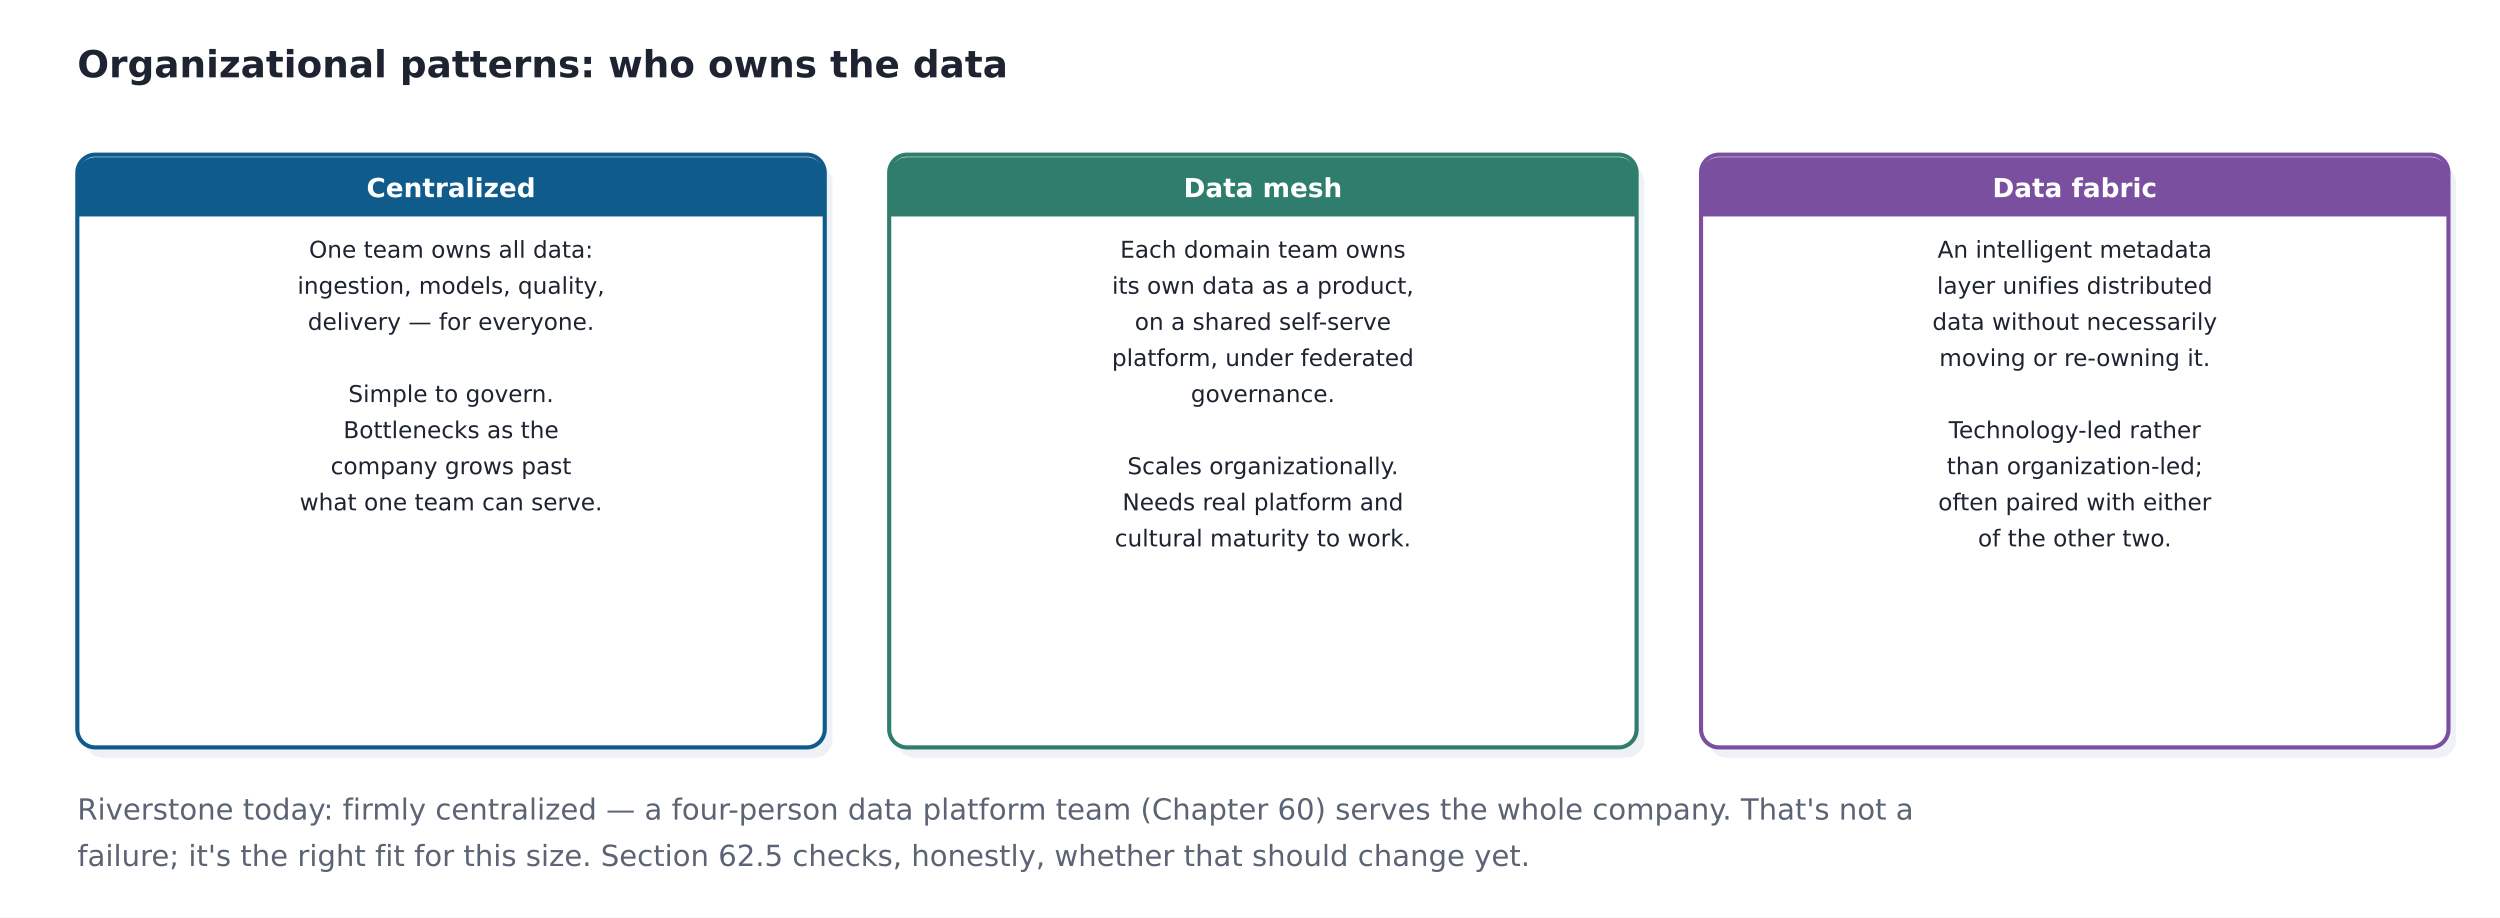
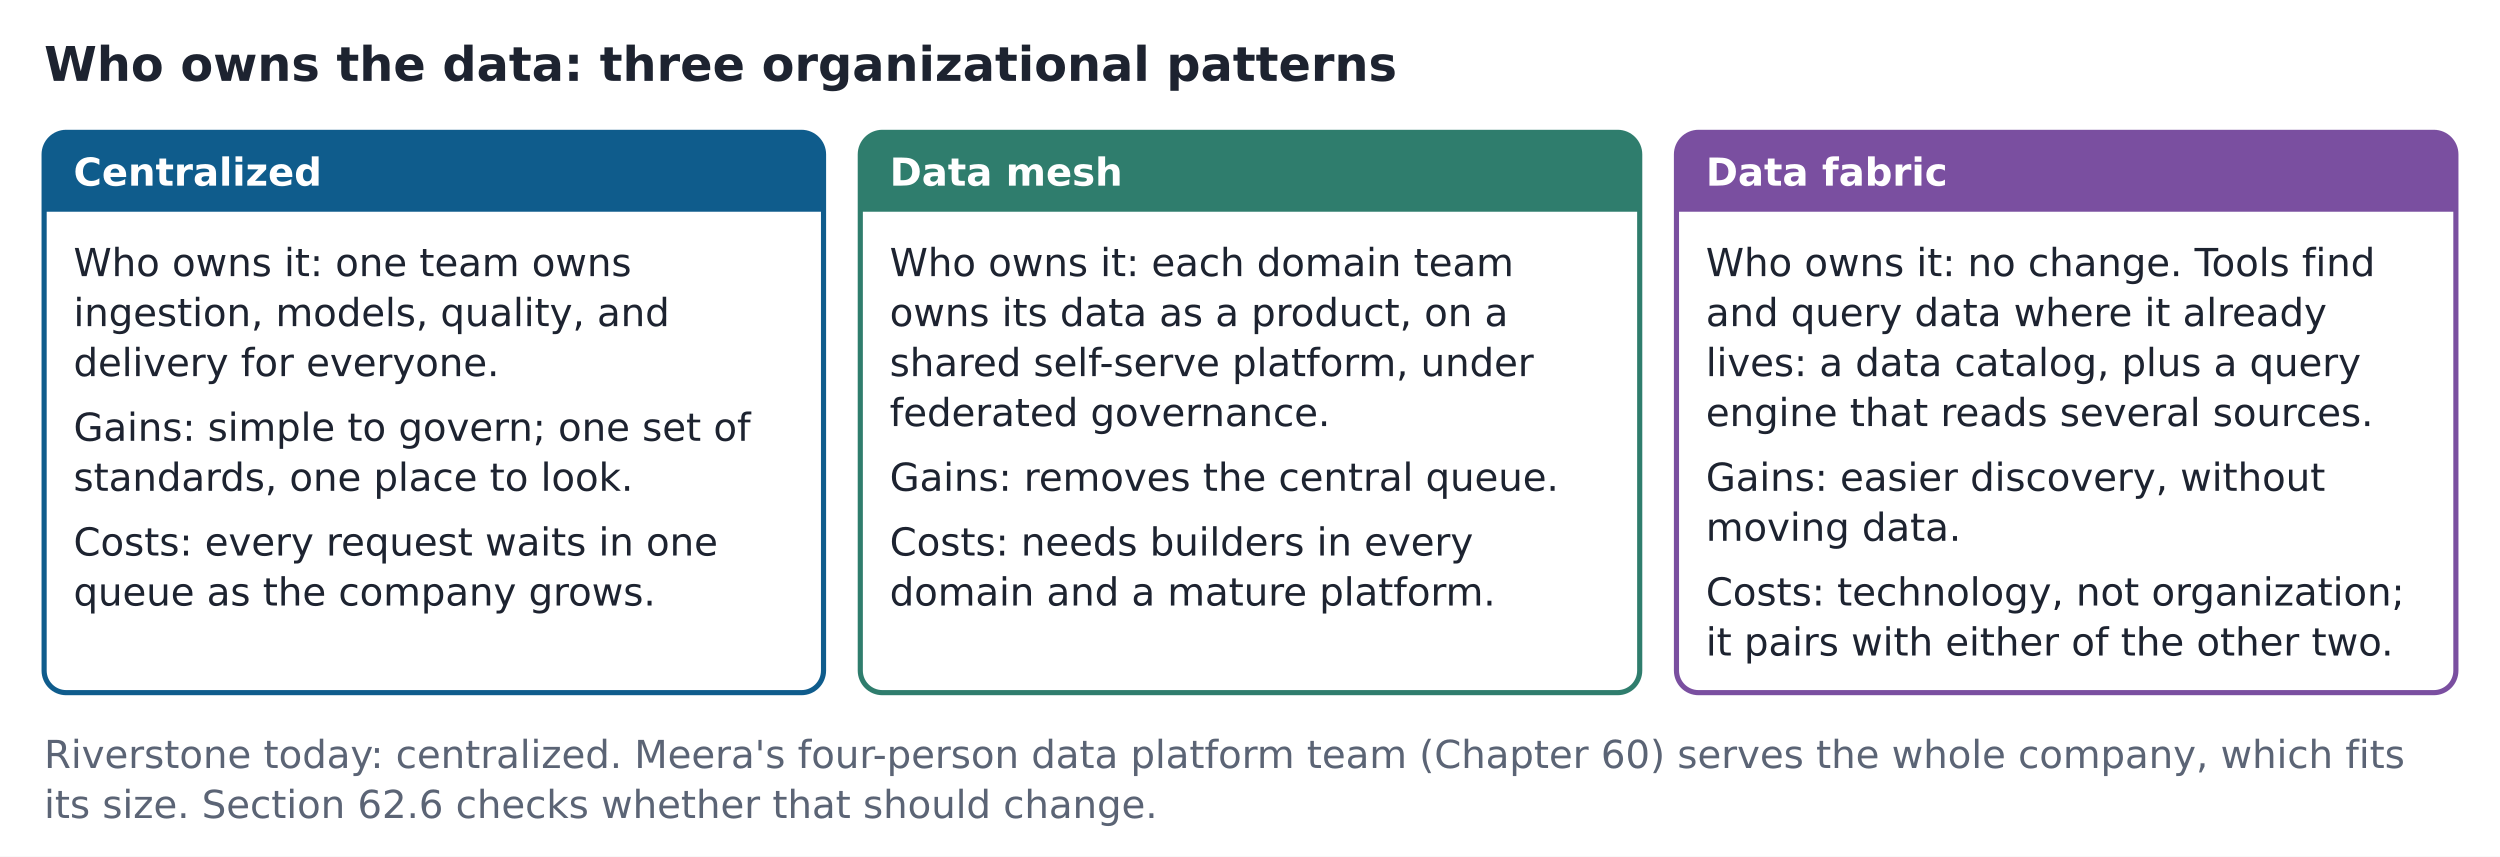
- <svg xmlns="http://www.w3.org/2000/svg" width="970" height="356" viewBox="0 0 970 356" font-family="DejaVu Sans, Arial, sans-serif">
-   <rect width="970" height="356" fill="#ffffff" />
-   <text x="30" y="30" font-size="14.5" fill="#1d2330" font-weight="bold" text-anchor="start" font-family="Poppins, DejaVu Sans, sans-serif">Organizational patterns: who owns the data</text>
-   <rect x="33" y="64" width="290" height="230" rx="7" fill="#eef2f7" stroke="none" stroke-width="1" />
-   <rect x="30" y="60" width="290" height="230" rx="7" fill="#fff" stroke="#0f5c8c" stroke-width="1.6" />
-   <path d="M30,68 a7,7 0 0 1 7,-7 H313 a7,7 0 0 1 7,7 V84 H30 Z" fill="#0f5c8c" />
-   <text x="175.0" y="76.5" font-size="10.2" fill="#fff" font-weight="bold" text-anchor="middle" font-family="Poppins, DejaVu Sans, sans-serif">Centralized</text>
-   <text x="175.0" y="100" font-size="9.0" fill="#1d2330" font-weight="normal" text-anchor="middle">One team owns all data:</text>
-   <text x="175.0" y="114" font-size="9.0" fill="#1d2330" font-weight="normal" text-anchor="middle">ingestion, models, quality,</text>
-   <text x="175.0" y="128" font-size="9.0" fill="#1d2330" font-weight="normal" text-anchor="middle">delivery — for everyone.</text>
-   <text x="175.0" y="142" font-size="9.0" fill="#1d2330" font-weight="normal" text-anchor="middle" />
-   <text x="175.0" y="156" font-size="9.0" fill="#1d2330" font-weight="normal" text-anchor="middle">Simple to govern.</text>
-   <text x="175.0" y="170" font-size="9.0" fill="#1d2330" font-weight="normal" text-anchor="middle">Bottlenecks as the</text>
-   <text x="175.0" y="184" font-size="9.0" fill="#1d2330" font-weight="normal" text-anchor="middle">company grows past</text>
-   <text x="175.0" y="198" font-size="9.0" fill="#1d2330" font-weight="normal" text-anchor="middle">what one team can serve.</text>
-   <rect x="348" y="64" width="290" height="230" rx="7" fill="#eef2f7" stroke="none" stroke-width="1" />
-   <rect x="345" y="60" width="290" height="230" rx="7" fill="#fff" stroke="#2f7d6d" stroke-width="1.6" />
-   <path d="M345,68 a7,7 0 0 1 7,-7 H628 a7,7 0 0 1 7,7 V84 H345 Z" fill="#2f7d6d" />
-   <text x="490.0" y="76.5" font-size="10.2" fill="#fff" font-weight="bold" text-anchor="middle" font-family="Poppins, DejaVu Sans, sans-serif">Data mesh</text>
-   <text x="490.0" y="100" font-size="9.0" fill="#1d2330" font-weight="normal" text-anchor="middle">Each domain team owns</text>
-   <text x="490.0" y="114" font-size="9.0" fill="#1d2330" font-weight="normal" text-anchor="middle">its own data as a product,</text>
-   <text x="490.0" y="128" font-size="9.0" fill="#1d2330" font-weight="normal" text-anchor="middle">on a shared self-serve</text>
-   <text x="490.0" y="142" font-size="9.0" fill="#1d2330" font-weight="normal" text-anchor="middle">platform, under federated</text>
-   <text x="490.0" y="156" font-size="9.0" fill="#1d2330" font-weight="normal" text-anchor="middle">governance.</text>
-   <text x="490.0" y="170" font-size="9.0" fill="#1d2330" font-weight="normal" text-anchor="middle" />
-   <text x="490.0" y="184" font-size="9.0" fill="#1d2330" font-weight="normal" text-anchor="middle">Scales organizationally.</text>
-   <text x="490.0" y="198" font-size="9.0" fill="#1d2330" font-weight="normal" text-anchor="middle">Needs real platform and</text>
-   <text x="490.0" y="212" font-size="9.0" fill="#1d2330" font-weight="normal" text-anchor="middle">cultural maturity to work.</text>
-   <rect x="663" y="64" width="290" height="230" rx="7" fill="#eef2f7" stroke="none" stroke-width="1" />
-   <rect x="660" y="60" width="290" height="230" rx="7" fill="#fff" stroke="#7a4fa0" stroke-width="1.6" />
-   <path d="M660,68 a7,7 0 0 1 7,-7 H943 a7,7 0 0 1 7,7 V84 H660 Z" fill="#7a4fa0" />
-   <text x="805.0" y="76.5" font-size="10.2" fill="#fff" font-weight="bold" text-anchor="middle" font-family="Poppins, DejaVu Sans, sans-serif">Data fabric</text>
-   <text x="805.0" y="100" font-size="9.0" fill="#1d2330" font-weight="normal" text-anchor="middle">An intelligent metadata</text>
-   <text x="805.0" y="114" font-size="9.0" fill="#1d2330" font-weight="normal" text-anchor="middle">layer unifies distributed</text>
-   <text x="805.0" y="128" font-size="9.0" fill="#1d2330" font-weight="normal" text-anchor="middle">data without necessarily</text>
-   <text x="805.0" y="142" font-size="9.0" fill="#1d2330" font-weight="normal" text-anchor="middle">moving or re-owning it.</text>
-   <text x="805.0" y="156" font-size="9.0" fill="#1d2330" font-weight="normal" text-anchor="middle" />
-   <text x="805.0" y="170" font-size="9.0" fill="#1d2330" font-weight="normal" text-anchor="middle">Technology-led rather</text>
-   <text x="805.0" y="184" font-size="9.0" fill="#1d2330" font-weight="normal" text-anchor="middle">than organization-led;</text>
-   <text x="805.0" y="198" font-size="9.0" fill="#1d2330" font-weight="normal" text-anchor="middle">often paired with either</text>
-   <text x="805.0" y="212" font-size="9.0" fill="#1d2330" font-weight="normal" text-anchor="middle">of the other two.</text>
-   <text x="30" y="318" font-size="11.3" fill="#5b6475" font-weight="normal" text-anchor="start">Riverstone today: firmly centralized — a four-person data platform team (Chapter 60) serves the whole company. That's not a</text>
-   <text x="30" y="336" font-size="11.3" fill="#5b6475" font-weight="normal" text-anchor="start">failure; it's the right fit for this size. Section 62.5 checks, honestly, whether that should change yet.</text>
+ <svg xmlns="http://www.w3.org/2000/svg" width="680" height="233" viewBox="0 0 680 233" font-family="DejaVu Sans, Arial, sans-serif">
+   <rect width="680" height="233" fill="#ffffff" />
+   <text x="12" y="22" font-size="13" fill="#1d2330" font-weight="bold" text-anchor="start" font-family="Poppins, DejaVu Sans, sans-serif">Who owns the data: three organizational patterns</text>
+   <rect x="12.0" y="36" width="212.0" height="152.4" rx="6" fill="#fff" stroke="#0f5c8c" stroke-width="1.4" />
+   <path d="M12.0,42 a6,6 0 0 1 6,-6 H218.0 a6,6 0 0 1 6,6 V57.6 H12.0 Z" fill="#0f5c8c" />
+   <text x="20.0" y="50.5" font-size="10.5" fill="#fff" font-weight="bold" text-anchor="start">Centralized</text>
+   <text x="20.0" y="75.1" font-size="10.5" fill="#1d2330" font-weight="normal" text-anchor="start">Who owns it: one team owns</text>
+   <text x="20.0" y="88.7" font-size="10.5" fill="#1d2330" font-weight="normal" text-anchor="start">ingestion, models, quality, and</text>
+   <text x="20.0" y="102.3" font-size="10.5" fill="#1d2330" font-weight="normal" text-anchor="start">delivery for everyone.</text>
+   <text x="20.0" y="119.9" font-size="10.5" fill="#1d2330" font-weight="normal" text-anchor="start">Gains: simple to govern; one set of</text>
+   <text x="20.0" y="133.5" font-size="10.5" fill="#1d2330" font-weight="normal" text-anchor="start">standards, one place to look.</text>
+   <text x="20.0" y="151.1" font-size="10.5" fill="#1d2330" font-weight="normal" text-anchor="start">Costs: every request waits in one</text>
+   <text x="20.0" y="164.7" font-size="10.5" fill="#1d2330" font-weight="normal" text-anchor="start">queue as the company grows.</text>
+   <rect x="234.0" y="36" width="212.0" height="152.4" rx="6" fill="#fff" stroke="#2f7d6d" stroke-width="1.4" />
+   <path d="M234.0,42 a6,6 0 0 1 6,-6 H440.0 a6,6 0 0 1 6,6 V57.6 H234.0 Z" fill="#2f7d6d" />
+   <text x="242.0" y="50.5" font-size="10.5" fill="#fff" font-weight="bold" text-anchor="start">Data mesh</text>
+   <text x="242.0" y="75.1" font-size="10.5" fill="#1d2330" font-weight="normal" text-anchor="start">Who owns it: each domain team</text>
+   <text x="242.0" y="88.7" font-size="10.5" fill="#1d2330" font-weight="normal" text-anchor="start">owns its data as a product, on a</text>
+   <text x="242.0" y="102.3" font-size="10.5" fill="#1d2330" font-weight="normal" text-anchor="start">shared self-serve platform, under</text>
+   <text x="242.0" y="115.9" font-size="10.5" fill="#1d2330" font-weight="normal" text-anchor="start">federated governance.</text>
+   <text x="242.0" y="133.5" font-size="10.5" fill="#1d2330" font-weight="normal" text-anchor="start">Gains: removes the central queue.</text>
+   <text x="242.0" y="151.1" font-size="10.5" fill="#1d2330" font-weight="normal" text-anchor="start">Costs: needs builders in every</text>
+   <text x="242.0" y="164.7" font-size="10.5" fill="#1d2330" font-weight="normal" text-anchor="start">domain and a mature platform.</text>
+   <rect x="456.0" y="36" width="212.0" height="152.4" rx="6" fill="#fff" stroke="#7a4fa0" stroke-width="1.4" />
+   <path d="M456.0,42 a6,6 0 0 1 6,-6 H662.0 a6,6 0 0 1 6,6 V57.6 H456.0 Z" fill="#7a4fa0" />
+   <text x="464.0" y="50.5" font-size="10.5" fill="#fff" font-weight="bold" text-anchor="start">Data fabric</text>
+   <text x="464.0" y="75.1" font-size="10.5" fill="#1d2330" font-weight="normal" text-anchor="start">Who owns it: no change. Tools find</text>
+   <text x="464.0" y="88.7" font-size="10.5" fill="#1d2330" font-weight="normal" text-anchor="start">and query data where it already</text>
+   <text x="464.0" y="102.3" font-size="10.5" fill="#1d2330" font-weight="normal" text-anchor="start">lives: a data catalog, plus a query</text>
+   <text x="464.0" y="115.9" font-size="10.5" fill="#1d2330" font-weight="normal" text-anchor="start">engine that reads several sources.</text>
+   <text x="464.0" y="133.5" font-size="10.5" fill="#1d2330" font-weight="normal" text-anchor="start">Gains: easier discovery, without</text>
+   <text x="464.0" y="147.1" font-size="10.5" fill="#1d2330" font-weight="normal" text-anchor="start">moving data.</text>
+   <text x="464.0" y="164.7" font-size="10.5" fill="#1d2330" font-weight="normal" text-anchor="start">Costs: technology, not organization;</text>
+   <text x="464.0" y="178.3" font-size="10.5" fill="#1d2330" font-weight="normal" text-anchor="start">it pairs with either of the other two.</text>
+   <text x="12" y="208.9" font-size="10.5" fill="#5b6475" font-weight="normal" text-anchor="start">Riverstone today: centralized. Meera's four-person data platform team (Chapter 60) serves the whole company, which fits</text>
+   <text x="12" y="222.5" font-size="10.5" fill="#5b6475" font-weight="normal" text-anchor="start">its size. Section 62.6 checks whether that should change.</text>
</svg>
